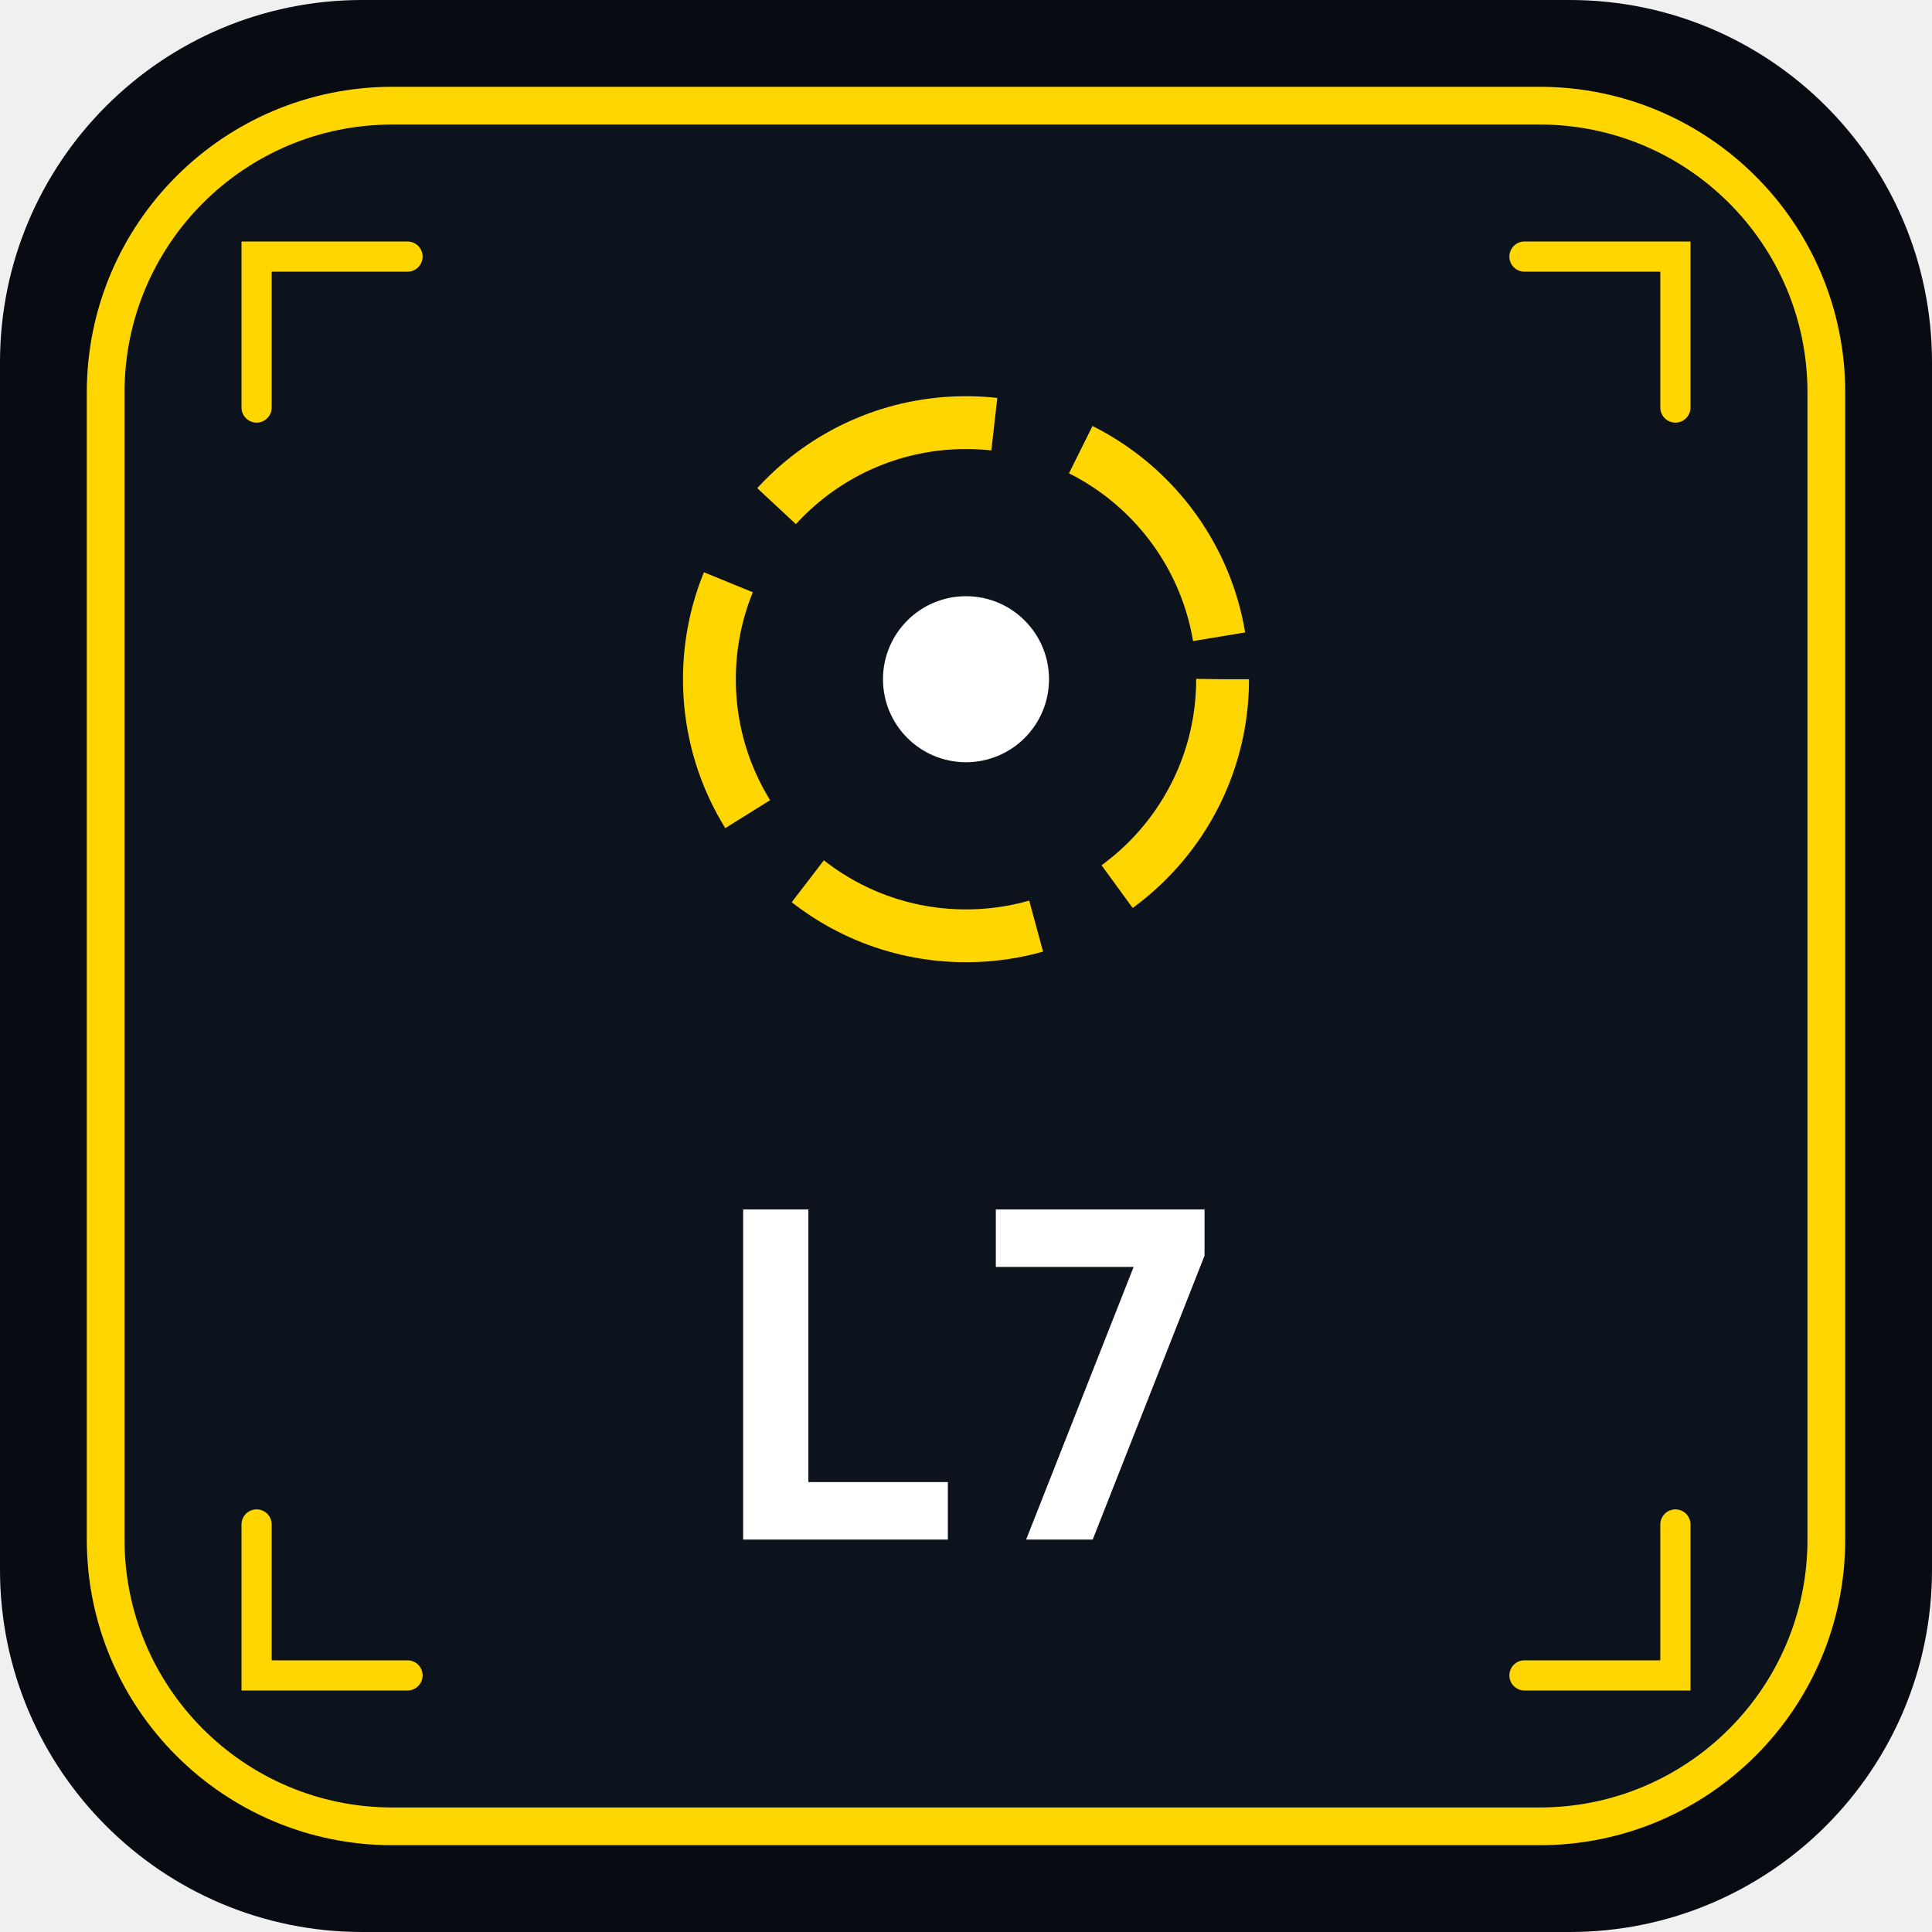
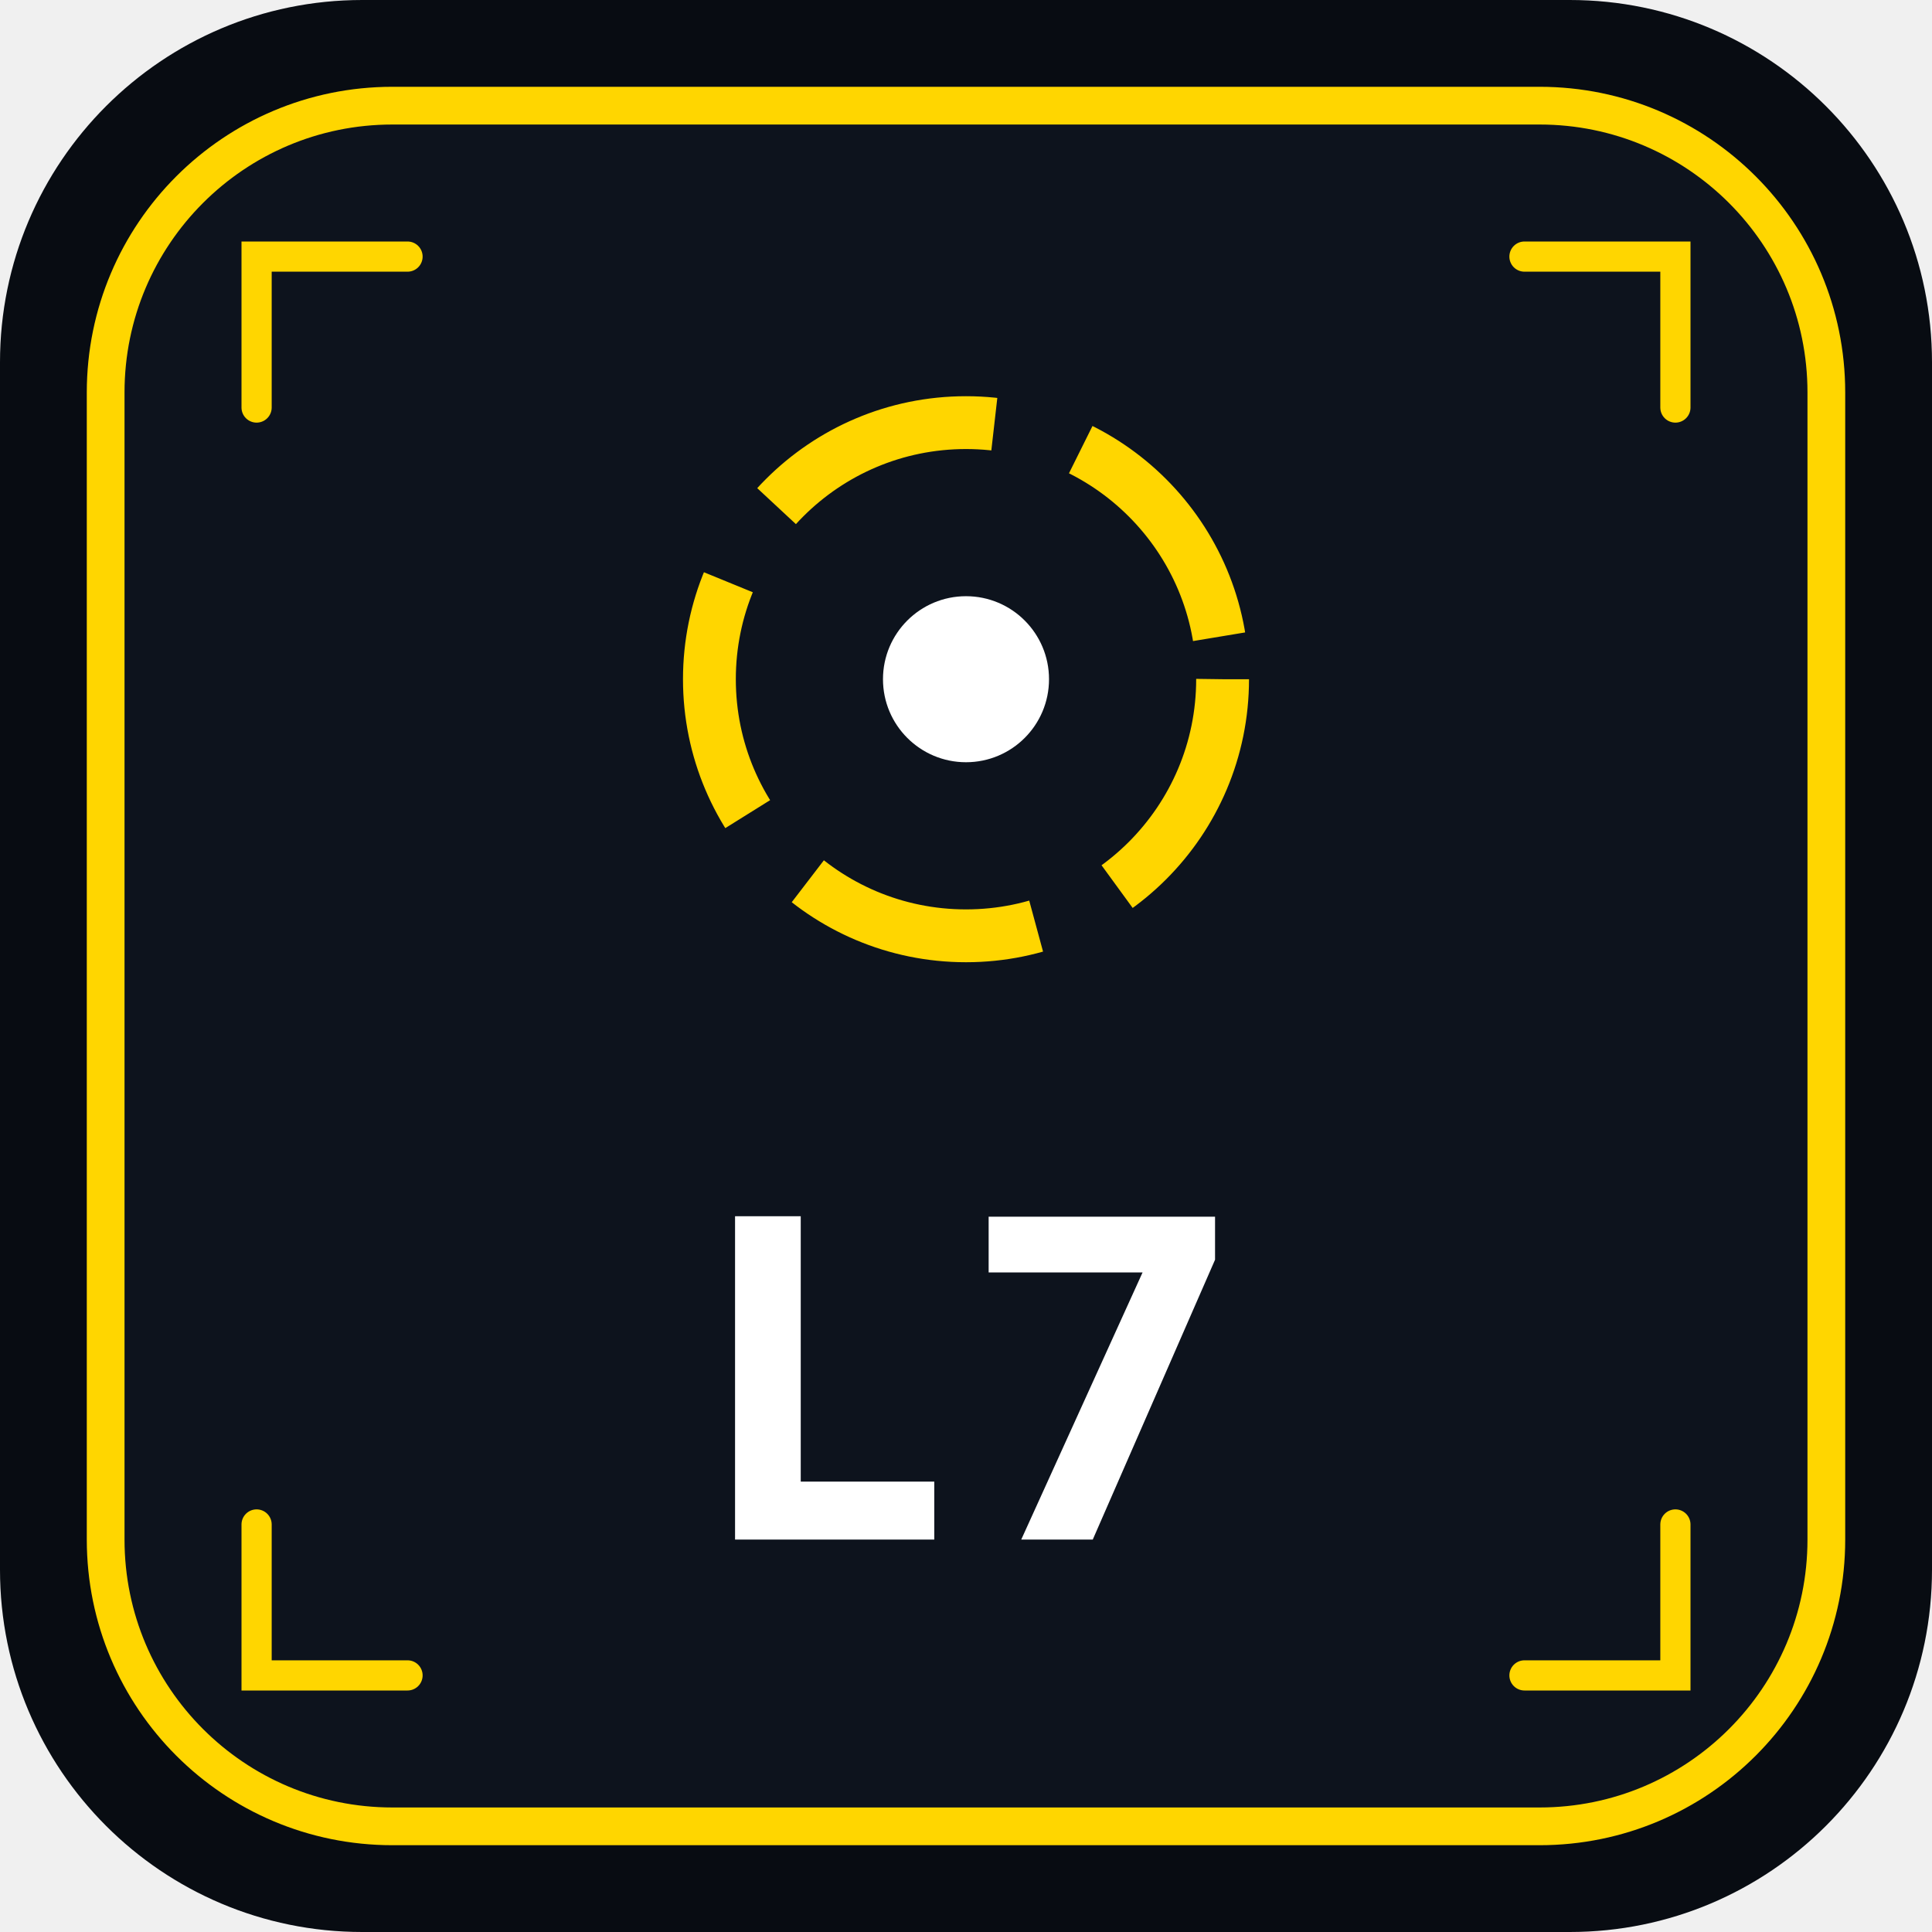
<svg xmlns="http://www.w3.org/2000/svg" viewBox="0 0 512 512" width="512" height="512">
  <rect width="512" height="512" rx="96" fill="#080c12" />
  <rect x="28" y="28" width="456" height="456" rx="76" fill="#0d131d" stroke="#ffd600" stroke-width="10" />
  <path d="M68 108 L68 68 L108 68 M404 68 L444 68 L444 108 M68 404 L68 444 L108 444 M404 444 L444 444 L444 404" stroke="#ffd600" stroke-width="8" stroke-linecap="round" fill="none" />
  <circle cx="256" cy="180" r="68" stroke="#ffd600" stroke-width="14" stroke-dasharray="64 24" fill="none" />
  <circle cx="256" cy="180" r="22" fill="#ffffff" />
-   <text x="256" y="408" text-anchor="middle" font-family="ui-monospace, SFMono-Regular, Menlo, Monaco, Consolas, monospace" font-size="120" font-weight="800" fill="#ffffff">L7</text>
+   <text x="256" y="408" text-anchor="middle" font-family="Noto Sans Mono, monospace" font-size="120" font-weight="800" fill="#ffffff">L7</text>
</svg>
